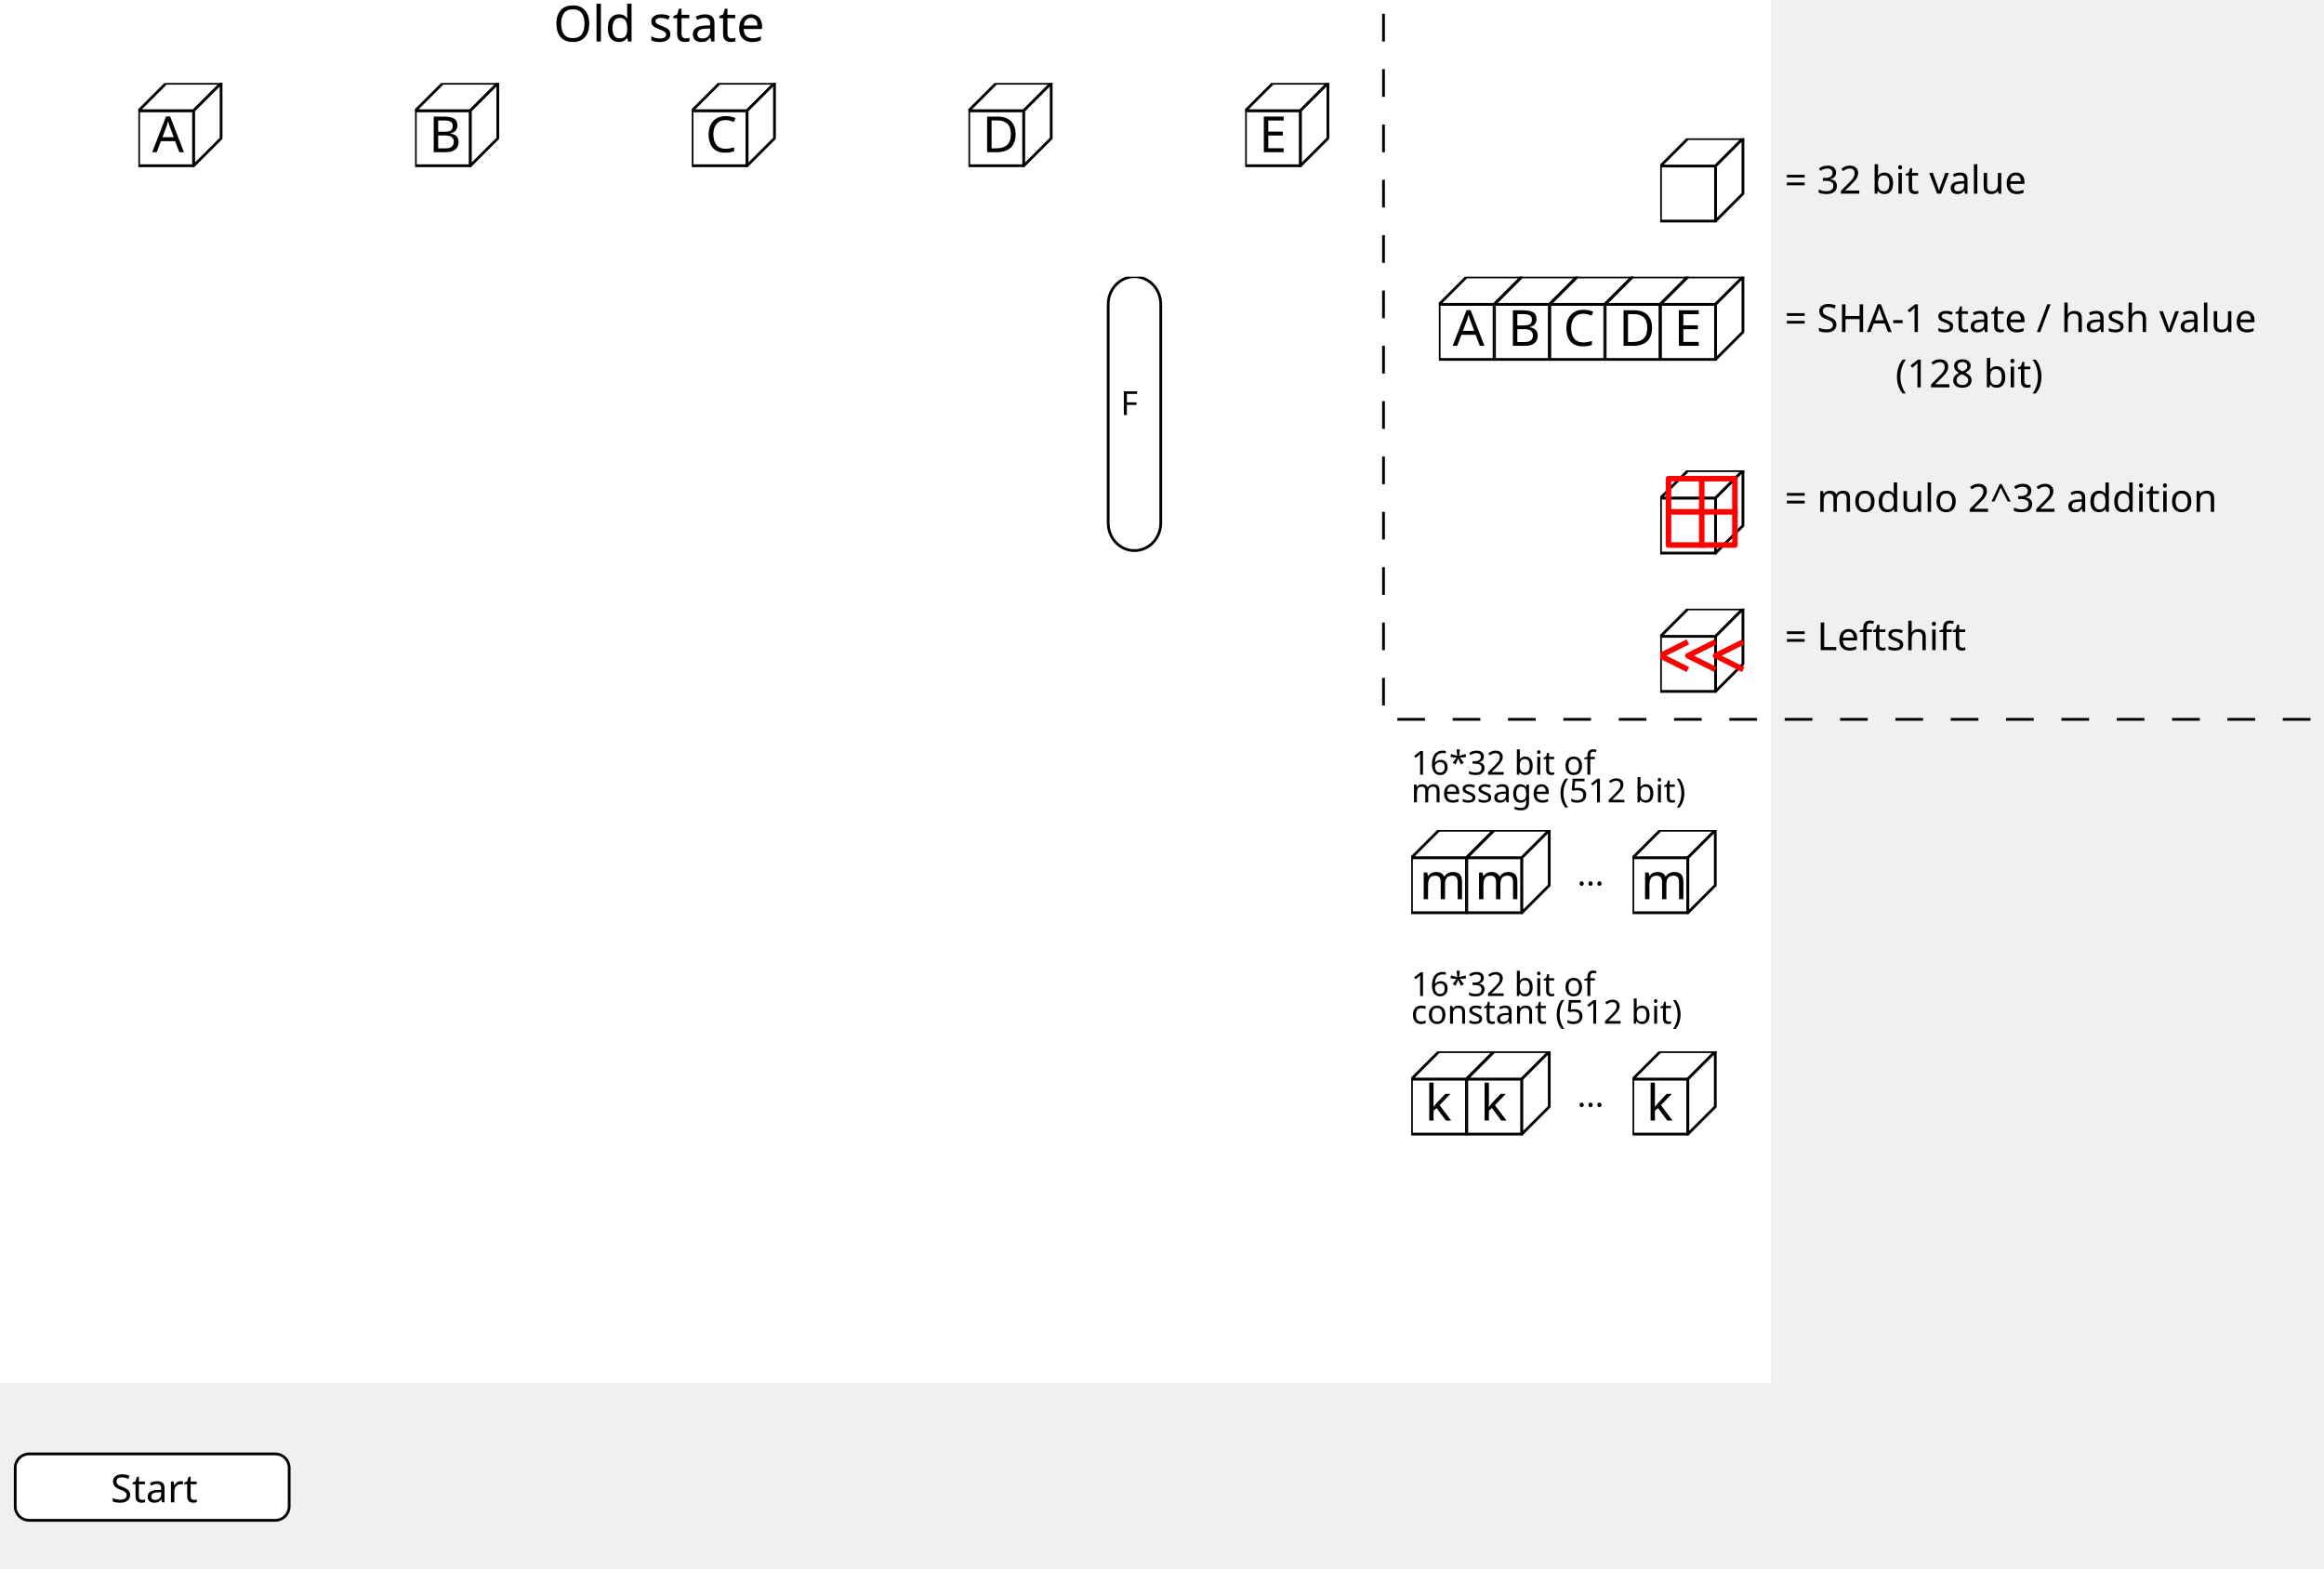
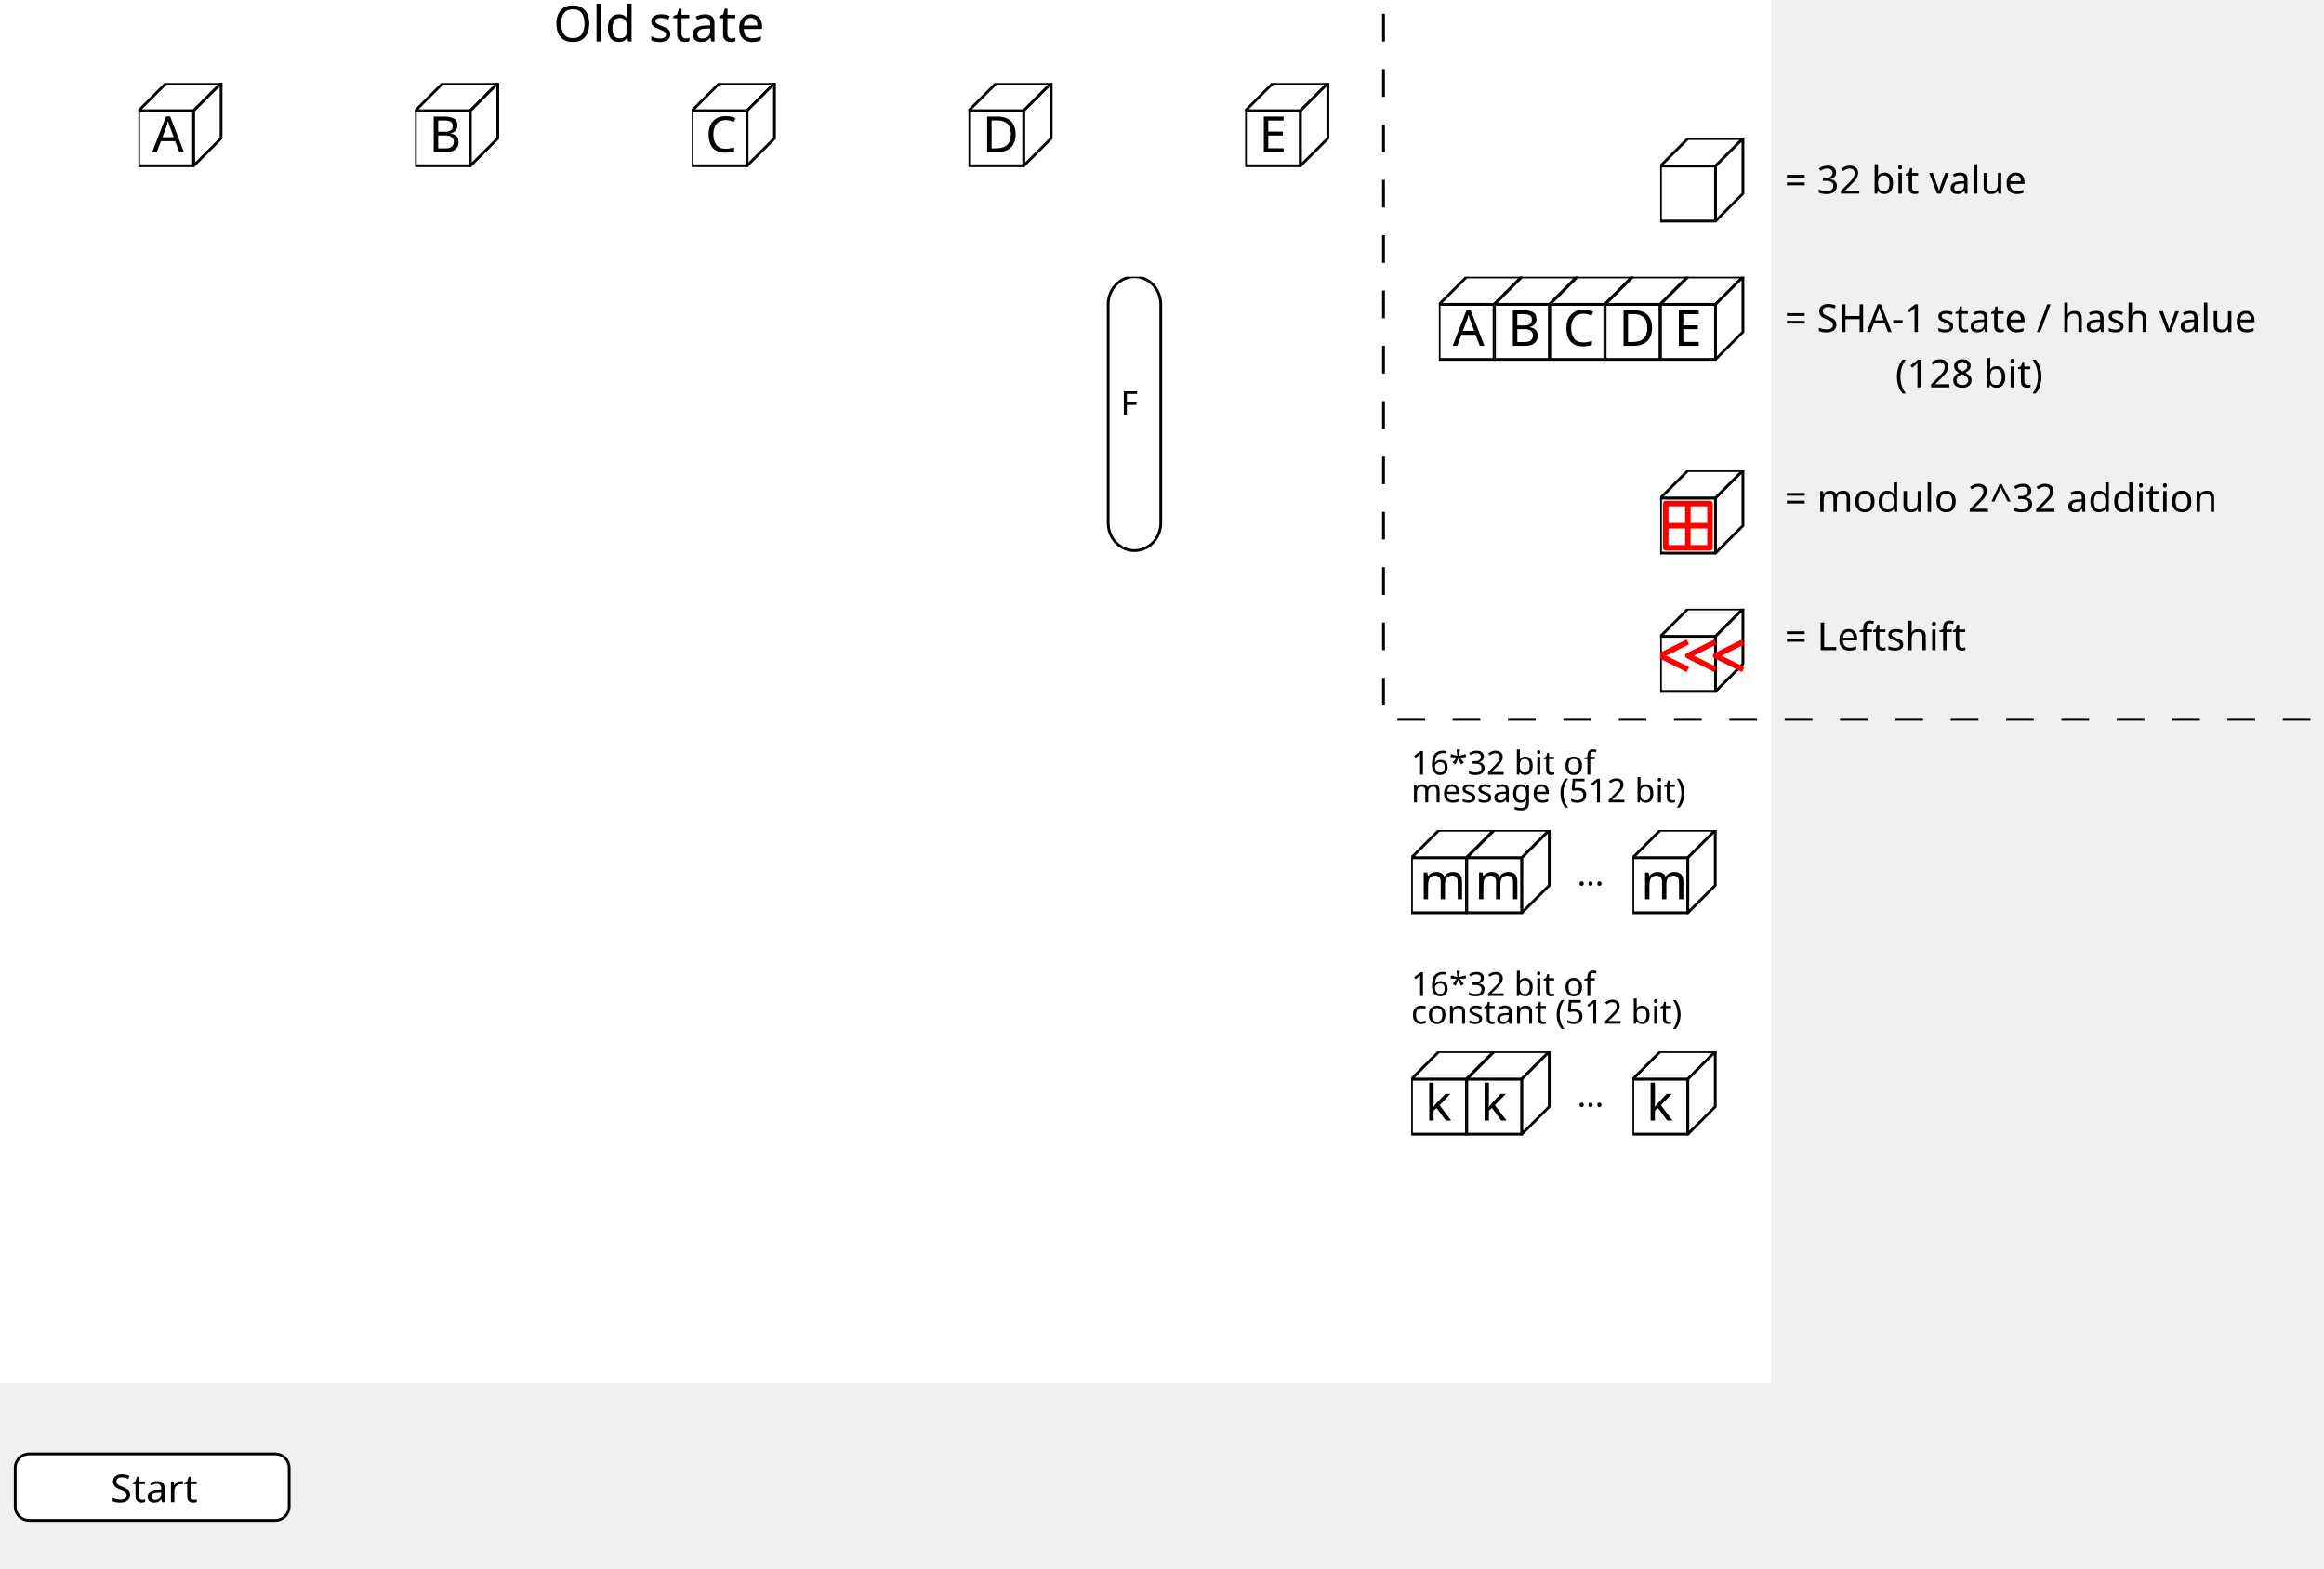
<svg xmlns="http://www.w3.org/2000/svg" xmlns:xlink="http://www.w3.org/1999/xlink" width="200mm" height="135mm" id="svg2">
  <defs id="defs4">
    <svg width="30" height="30" id="bit">
      <rect y="10" x="0.1" width="19.9" height="19.9" fill="white" stroke="black" />
      <polygon fill="white" stroke="black" points="0.1 10, 10 0.1, 29.9 0.1, 20 10" />
      <polygon fill="white" stroke="black" points="29.9 0.1, 29.9 20, 20 29.9, 20 10" />
    </svg>
    <svg width="30" height="30" id="a">
      <use xlink:href="#bit" x="0" y="0" />
      <text fill="black" x="5" y="25" style="font-size:18px;">
        A
       </text>
    </svg>
    <svg width="30" height="30" id="b">
      <use xlink:href="#bit" x="0" y="0" />
      <text fill="black" x="5" y="25" style="font-size:18px;">
        B
       </text>
    </svg>
    <svg width="30" height="30" id="c">
      <use xlink:href="#bit" x="0" y="0" />
      <text fill="black" x="5" y="25" style="font-size:18px;">
        C
       </text>
    </svg>
    <svg width="30" height="30" id="d">
      <use xlink:href="#bit" x="0" y="0" />
      <text fill="black" x="5" y="25" style="font-size:18px;">
        D
       </text>
    </svg>
    <svg width="30" height="30" id="e">
      <use xlink:href="#bit" x="0" y="0" />
      <text fill="black" x="5" y="25" style="font-size:18px;">
        E
       </text>
    </svg>
    <svg width="30" height="30" id="m">
      <use xlink:href="#bit" x="0" y="0" />
      <text fill="black" x="3" y="25" style="font-size:18px;">
       m
       </text>
    </svg>
    <svg width="30" height="30" id="k">
      <use xlink:href="#bit" x="0" y="0" />
      <text fill="black" x="5" y="25" style="font-size:18px;">
       k
       </text>
    </svg>
    <svg id="f" width="20" height="100">
      <rect x="0.5" width="19" height="99" rx="10" ry="10" fill="white" stroke="black" />
      <text fill="black" x="8" y="50">
        F
        </text>
    </svg>
    <path id="arrow0" d="m 0 0 l 50 0 -4 -4 m 4 4 l -4 4" stroke="black" />
    <path id="arrow1" d="m 0 0 l 20 0 -4 -4 m 4 4 l -4 4" stroke="black" />
    <svg id="xor" width="30" height="30">
      <use xlink:href="#bit" x="0" y="0" />
      <circle cx="15" cy="15" r="13" stroke="red" stroke-width="2" />
      <path d="M 15 2 l 0 26 M 2 15 l 26 0" stroke="red" stroke-width="2" />
    </svg>
    <svg id="shift" width="30" height="30">
      <use xlink:href="#bit" x="0" y="0" />
      <path d="M 10 12 l -10 5 10 5 m 10 -10 l -10 5 10 5 m 10 -10 l -10 5 10 5" stroke="red" stroke-width="2" />
    </svg>
    <svg id="add" width="30" height="30">
      <use xlink:href="#bit" x="0" y="0" />
-       <rect x="3" y="3" width="24" height="24" stroke="red" stroke-width="2" />
-       <path d="M 15 2 l 0 26 M 2 15 l 26 0" stroke="red" stroke-width="2" />
+       <rect x="2" y="12" width="16" height="16" stroke="red" stroke-width="2" />
+       <path d="M 10 12 l 0 16 M 2 20 l 16 0" stroke="red" stroke-width="2" />
    </svg>
  </defs>
  <g style="fill:none;fill-rule:evenodd;stroke:none;stroke-width:1px;stroke-linecap:butt;stroke-linejoin:round;stroke-opacity:1;font-family:'sans';" id="g2383 " transform="scale(0.9)">
    <rect x="0" y="0" width="640" height="500" fill="white" />
    <svg id="f" width="20" height="100" x="400" y="100">
      <rect x="0.5" width="19" height="99" rx="10" ry="10" fill="white" stroke="black">
        <animateColor attributeName="fill" id="f_ani" begin="b02.end" dur="1" from="#ffffff" to="#ff0000" />
        <animateColor attributeName="fill" id="f_ani2" begin="f_ani.end" dur="1" from="#ff0000" to="#ffffff" fill="freeze" />
      </rect>
      <text fill="black" x="5" y="50">
        F
        </text>
    </svg>
    <use xlink:href="#a" x="50" y="30">
      <animate attributeName="x" from="50" to="50" begin="start.click" dur="0" fill="freeze" />
      <animate attributeName="y" id="a01" from="30" to="135" begin="start.click" dur="2" fill="freeze" />
      <animate attributeName="y" id="a03" from="135" to="220" begin="f01.end+1" dur="2" fill="freeze" />
      <animate attributeName="y" id="a06" from="220" to="300" begin="b03.end+1" dur="2" fill="freeze" />
      <animate attributeName="y" id="a07" from="300" to="380" begin="m01.end+1" dur="2" fill="freeze" />
      <animate attributeName="y" id="a08y" from="380" to="460" begin="k01.end+1" dur="3" fill="freeze" />
      <animate attributeName="x" id="a08x" from="50" to="150" begin="k01.end+1" dur="3" fill="freeze" />
      <animate attributeName="y" id="a09" from="460" to="30" begin="a08y.end+2" dur="5" fill="freeze" />
    </use>
    <use xlink:href="#b" x="150" y="30">
      <animate attributeName="x" from="150" to="150" begin="start.click" dur="0" fill="freeze" />
      <animate attributeName="y" id="b01" from="30" to="170" begin="start.click" dur="2" fill="freeze" />
      <animate attributeName="y" id="b03" from="170" to="220" begin="a05.end+1" dur="2" fill="freeze" />
      <animate attributeName="y" id="b06" from="220" to="300" begin="b03.end+1" dur="2" fill="freeze" />
      <animate attributeName="y" id="b07" from="300" to="380" begin="m01.end+1" dur="2" fill="freeze" />
      <animate attributeName="y" id="b08y" from="380" to="460" begin="k01.end+1" dur="3" fill="freeze" />
      <animate attributeName="x" id="b08x" from="150" to="250" begin="k01.end+1" dur="3" fill="freeze" />
      <animate attributeName="y" id="b09" from="460" to="30" begin="a08y.end+2" dur="5" fill="freeze" />
    </use>
    <use xlink:href="#b" x="-150" y="170">
      <animate attributeName="x" id="b02" from="150" to="400" begin="b01.end" dur="5" />
    </use>
    <use xlink:href="#c" x="250" y="30">
      <animate attributeName="x" from="250" to="250" begin="start.click" dur="0" fill="freeze" />
      <animate attributeName="y" id="c01" from="30" to="135" begin="start.click" dur="2" fill="freeze" />
      <animate attributeName="y" id="c03" from="135" to="220" begin="a05.end+1" dur="2" fill="freeze" />
      <animate attributeName="y" id="c06" from="220" to="300" begin="b03.end+1" dur="2" fill="freeze" />
      <animate attributeName="y" id="c07" from="300" to="380" begin="m01.end+1" dur="2" fill="freeze" />
      <animate attributeName="y" id="c08y" from="380" to="460" begin="k01.end+1" dur="3" fill="freeze" />
      <animate attributeName="x" id="c08x" from="250" to="350" begin="k01.end+1" dur="3" fill="freeze" />
      <animate attributeName="y" id="c09" from="460" to="30" begin="a08y.end+2" dur="5" fill="freeze" />
    </use>
    <use xlink:href="#c" x="-250" y="135">
      <animate attributeName="x" id="c02" from="250" to="400" begin="b01.end+2" dur="3" />
    </use>
    <use xlink:href="#d" x="350" y="30">
      <animate attributeName="x" from="350" to="350" begin="start.click" dur="0" fill="freeze" />
      <animate attributeName="y" id="d01" from="30" to="100" begin="start.click" dur="2" fill="freeze" />
      <animate attributeName="y" id="d03" from="100" to="220" begin="a05.end+1" dur="2" fill="freeze" />
      <animate attributeName="y" id="d06" from="220" to="300" begin="b03.end+1" dur="2" fill="freeze" />
      <animate attributeName="y" id="d07" from="300" to="380" begin="m01.end+1" dur="2" fill="freeze" />
      <animate attributeName="y" id="d08y" from="380" to="460" begin="k01.end+1" dur="3" fill="freeze" />
      <animate attributeName="x" id="d08x" from="350" to="450" begin="k01.end+1" dur="3" fill="freeze" />
      <animate attributeName="y" id="d09" from="460" to="30" begin="a08y.end+2" dur="5" fill="freeze" />
    </use>
    <use xlink:href="#d" x="-350" y="100">
      <animate attributeName="x" id="d02" from="350" to="400" begin="b01.end+4" dur="1" />
    </use>
    <use xlink:href="#e" x="450" y="30">
      <animate attributeName="x" from="450" to="450" begin="start.click" dur="0" fill="freeze" />
      <animate attributeName="y" id="e01" from="30" to="135" begin="start.click" dur="2" fill="freeze" />
      <animate attributeName="y" id="e03" from="135" to="220" begin="f01.end+1" dur="2" fill="freeze" />
      <animate attributeName="y" id="e06" from="220" to="300" begin="b03.end+1" dur="2" fill="freeze" />
      <animate attributeName="y" id="e07" from="300" to="380" begin="m01.end+1" dur="2" fill="freeze" />
      <animate attributeName="y" id="e08y" from="380" to="460" begin="k01.end+1" dur="3" fill="freeze" />
      <animate attributeName="x" id="e08x" from="450" to="50" begin="k01.end+1" dur="3" fill="freeze" />
      <animate attributeName="y" id="e09" from="460" to="30" begin="a08y.end+2" dur="5" fill="freeze" />
    </use>
    <use xlink:href="#a" x="50" y="220" opacity="0">
      <set attributeName="opacity" to="1" begin="a03.end" />
      <animate attributeName="x" id="a04" from="50" to="200" begin="a03.end" dur="2" fill="freeze" />
      <animate attributeName="x" id="a05" from="200" to="450" begin="a04.end+1" dur="3" fill="freeze" />
      <set attributeName="opacity" to="0" begin="a05.end" />
    </use>
    <use xlink:href="#bit" x="-400" y="135">
      <animate attributeName="x" id="f01" from="400" to="450" begin="f_ani2.end" dur="1" />
    </use>
    <use xlink:href="#add" x="-450" y="135">
      <set attributeName="y" to="135" begin="start.click" />
      <set attributeName="x" to="450" dur="1" begin="f01.end" />
      <set attributeName="y" to="220" begin="a05.end" />
      <set attributeName="x" to="450" dur="1" begin="a05.end" />
      <set attributeName="y" to="300" begin="m01.end" />
      <set attributeName="x" to="450" dur="1" begin="m01.end" />
      <set attributeName="y" to="380" begin="k01.end" />
      <set attributeName="x" to="450" dur="1" begin="k01.end" />
    </use>
    <use xlink:href="#shift" x="200" y="220" opacity="0">
      <set attributeName="x" to="200" begin="start.click" />
      <set attributeName="opacity" to="1" dur="1" begin="a04.end" />
      <set attributeName="x" to="150" begin="b03.end" />
      <set attributeName="opacity" to="1" dur="1" begin="b03.end" />
    </use>
    <text fill="black" x="510" y="280" style="font-size:12px;">
16*32 bit of
</text>
    <text fill="black" x="510" y="290" style="font-size:12px;">
message (512 bit)
</text>
    <use xlink:href="#m" x="510" y="300">
      <animate attributeName="x" from="510" to="510" begin="start.click" dur="0" fill="freeze" />
      <set attributeName="opacity" to="1" begin="start.click" />
      <animate attributeName="x" id="m01" from="510" to="450" begin="e06.end" dur="1" />
      <set attributeName="opacity" to="0" begin="m01.end" />
    </use>
    <use xlink:href="#m" x="530" y="300">
      <animate attributeName="x" from="530" to="530" begin="start.click" dur="0" fill="freeze" />
      <animate attributeName="x" id="m02" from="530" to="510" begin="a09.end-1" dur="1" fill="freeze" />
    </use>
    <text fill="black" x="570" y="320">
...
</text>
    <use xlink:href="#m" x="590" y="300">
</use>
    <text fill="black" x="510" y="360" style="font-size:12px;">
16*32 bit of
</text>
    <text fill="black" x="510" y="370" style="font-size:12px;">
constant (512 bit)
</text>
    <use xlink:href="#k" x="510" y="380">
      <animate attributeName="x" from="510" to="510" begin="start.click" dur="0" fill="freeze" />
      <set attributeName="opacity" to="1" begin="start.click" />
      <animate attributeName="x" id="k01" from="510" to="450" begin="e07.end" dur="1" />
      <set attributeName="opacity" to="0" begin="k01.end" />
    </use>
    <use xlink:href="#k" x="530" y="380">
      <animate attributeName="x" from="530" to="530" begin="start.click" dur="0" fill="freeze" />
      <animate attributeName="x" id="k02" from="530" to="510" begin="a09.end-1" dur="1" fill="freeze" />
    </use>
    <text fill="black" x="570" y="400">
...
</text>
    <use xlink:href="#k" x="590" y="380">
</use>
    <text fill="black" x="200" y="15" style="font-size:18px;">
Old state
</text>
    <text fill="black" x="120" y="520" opacity="0" style="font-size:18px;">
      <set attributeName="opacity" to="0" begin="start.click" />
      <set attributeName="opacity" to="1" begin="a08x.end" />
New state for next round
</text>
    <text fill="black" x="140" y="190" opacity="0" style="font-size:38px;">
      <set attributeName="opacity" to="0" begin="start.click" />
      <set attributeName="opacity" to="1" begin="a09.end" />
New round
</text>
    <use xlink:href="#bit" x="600" y="50" />
    <text fill="black" x="645" y="70" style="font-size:14px;">
= 32 bit value
</text>
    <use xlink:href="#a" x="520" y="100" />
    <use xlink:href="#b" x="540" y="100" />
    <use xlink:href="#c" x="560" y="100" />
    <use xlink:href="#d" x="580" y="100" />
    <use xlink:href="#e" x="600" y="100" />
    <text fill="black" x="645" y="120" style="font-size:14px;">
= SHA-1 state / hash value
</text>
    <text fill="black" x="685" y="140" style="font-size:14px;">
(128 bit)
</text>
    <path d="M 500 5 l 0 255 350 0" stroke="black" stroke-dasharray="10,10" />
    <use xlink:href="#add" x="600" y="170" />
    <text fill="black" x="645" y="185" style="font-size:14px;">
= modulo 2^32 addition
</text>
    <use xlink:href="#shift" x="600" y="220" />
    <text fill="black" x="645" y="235" style="font-size:14px;">
= Leftshift
</text>
    <svg height="25" width="100" x="5" y="525" id="start">
      <set attributeName="opacity" to="0" begin="start.click" />
      <set attributeName="opacity" to="1" begin="a09.end" />
      <rect height="24" width="99" x="0.5" y="0.5" rx="5" ry="5" stroke="black" fill="white" />
      <text fill="black" x="35" y="18" style="font-size:14px;">
Start
</text>
    </svg>
  </g>
</svg>
